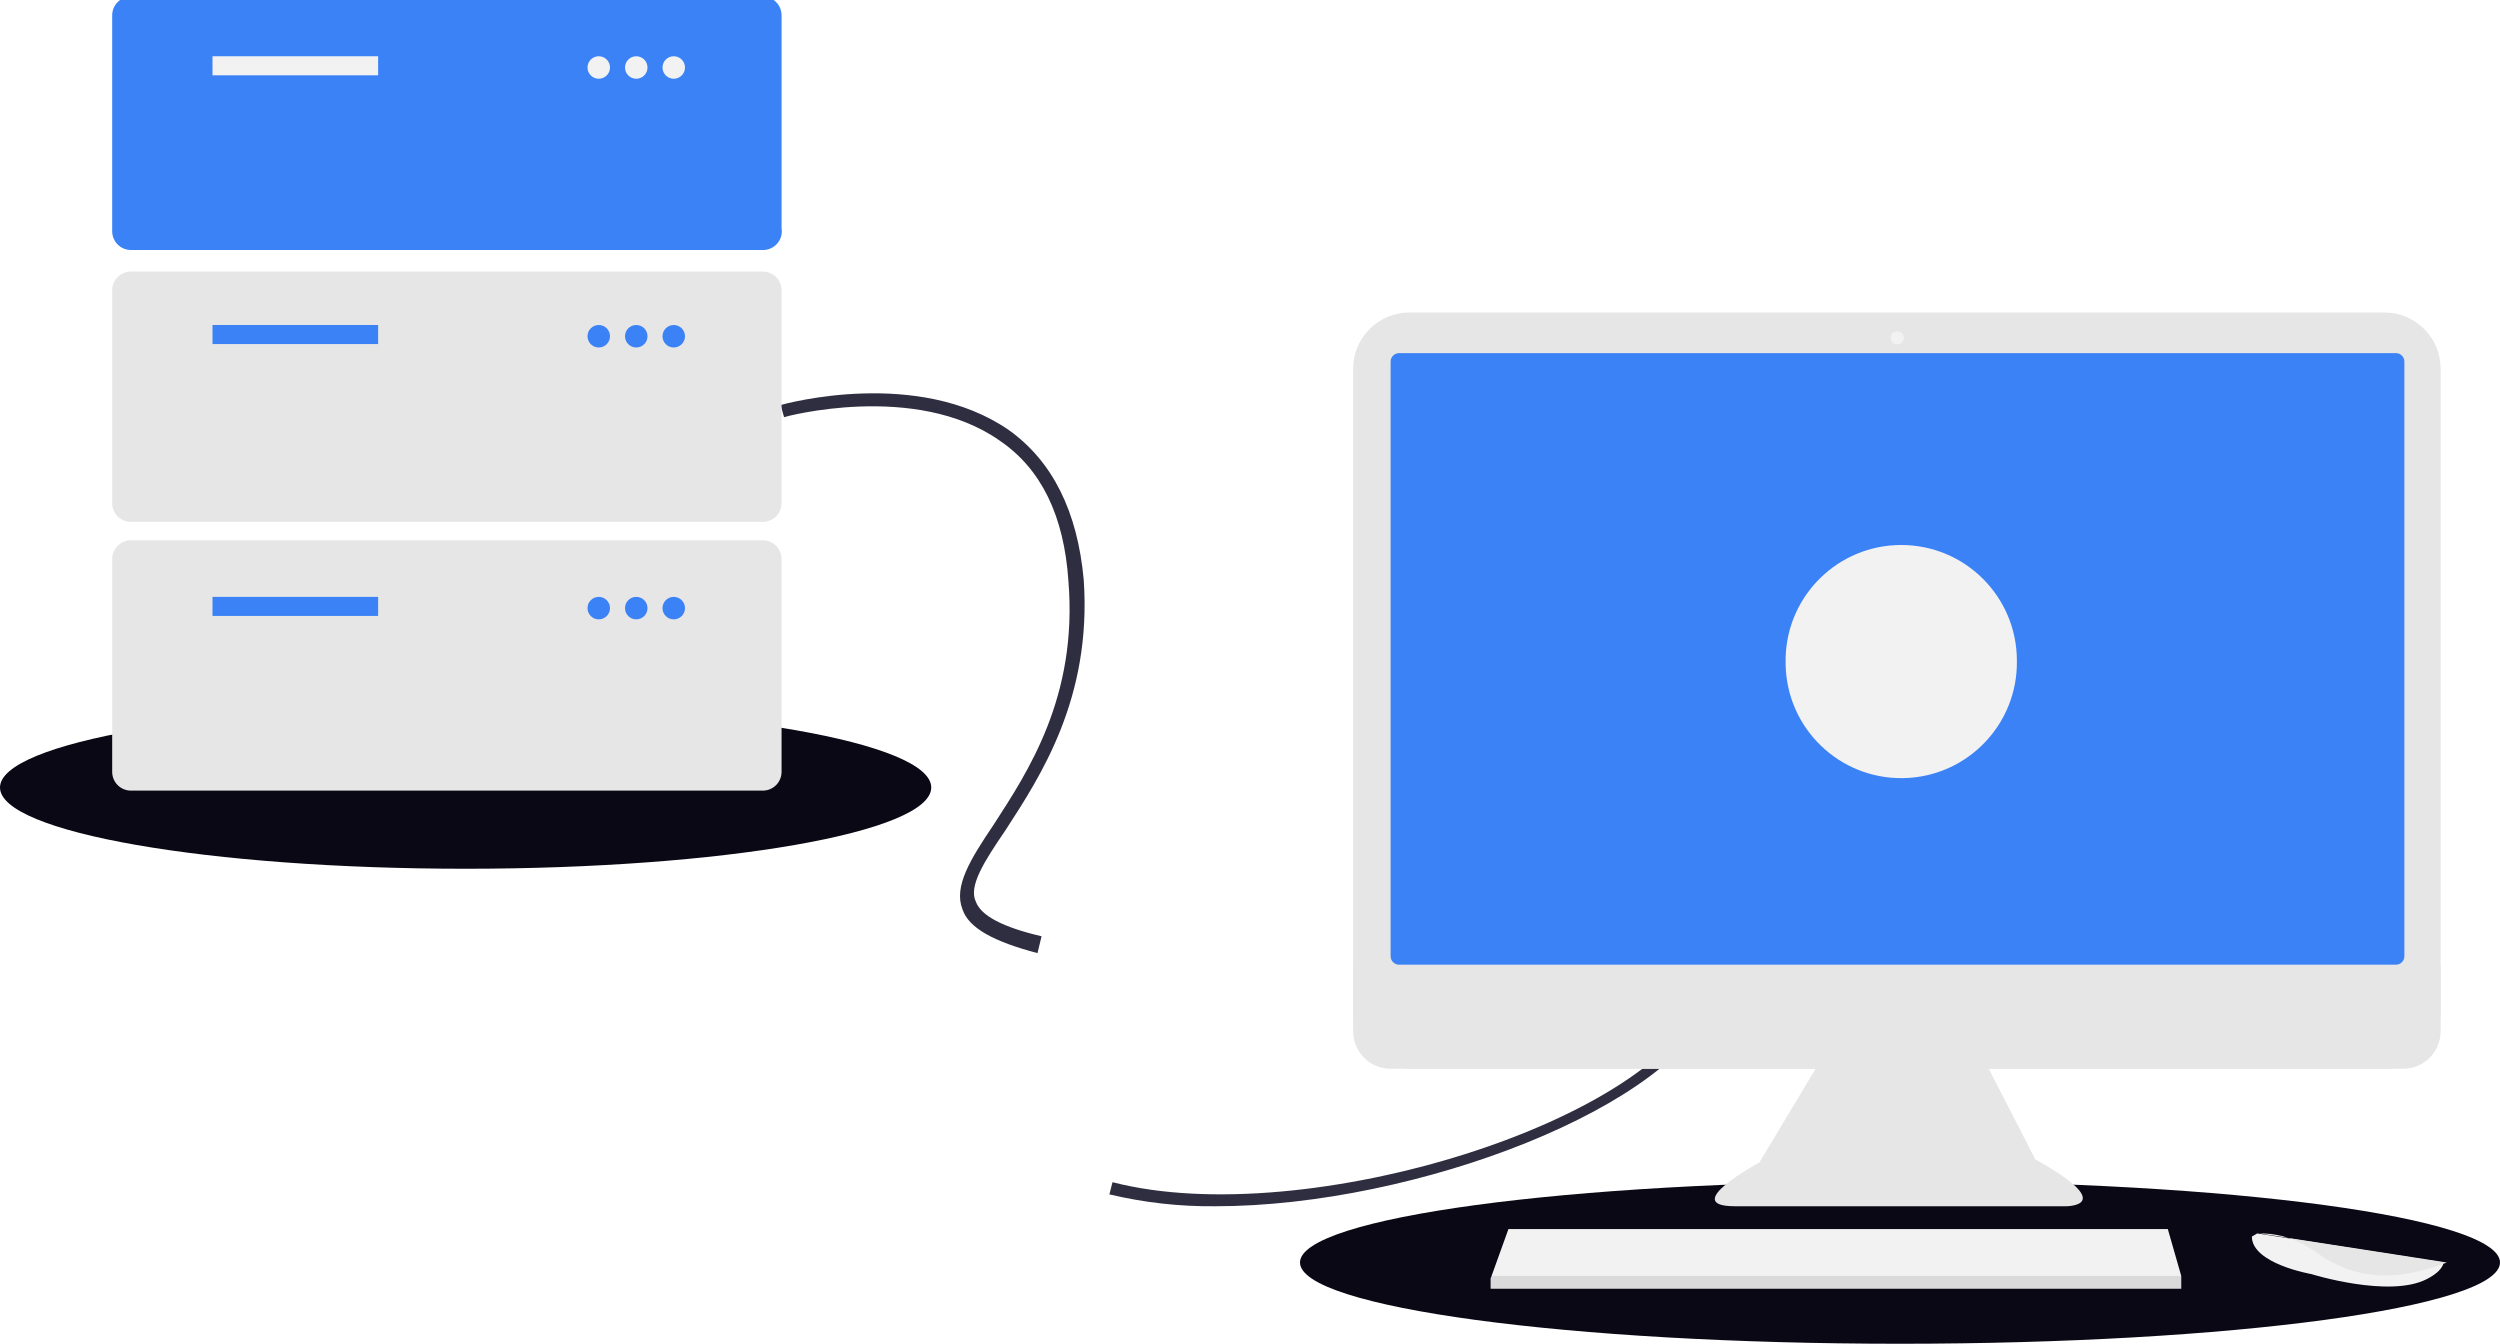
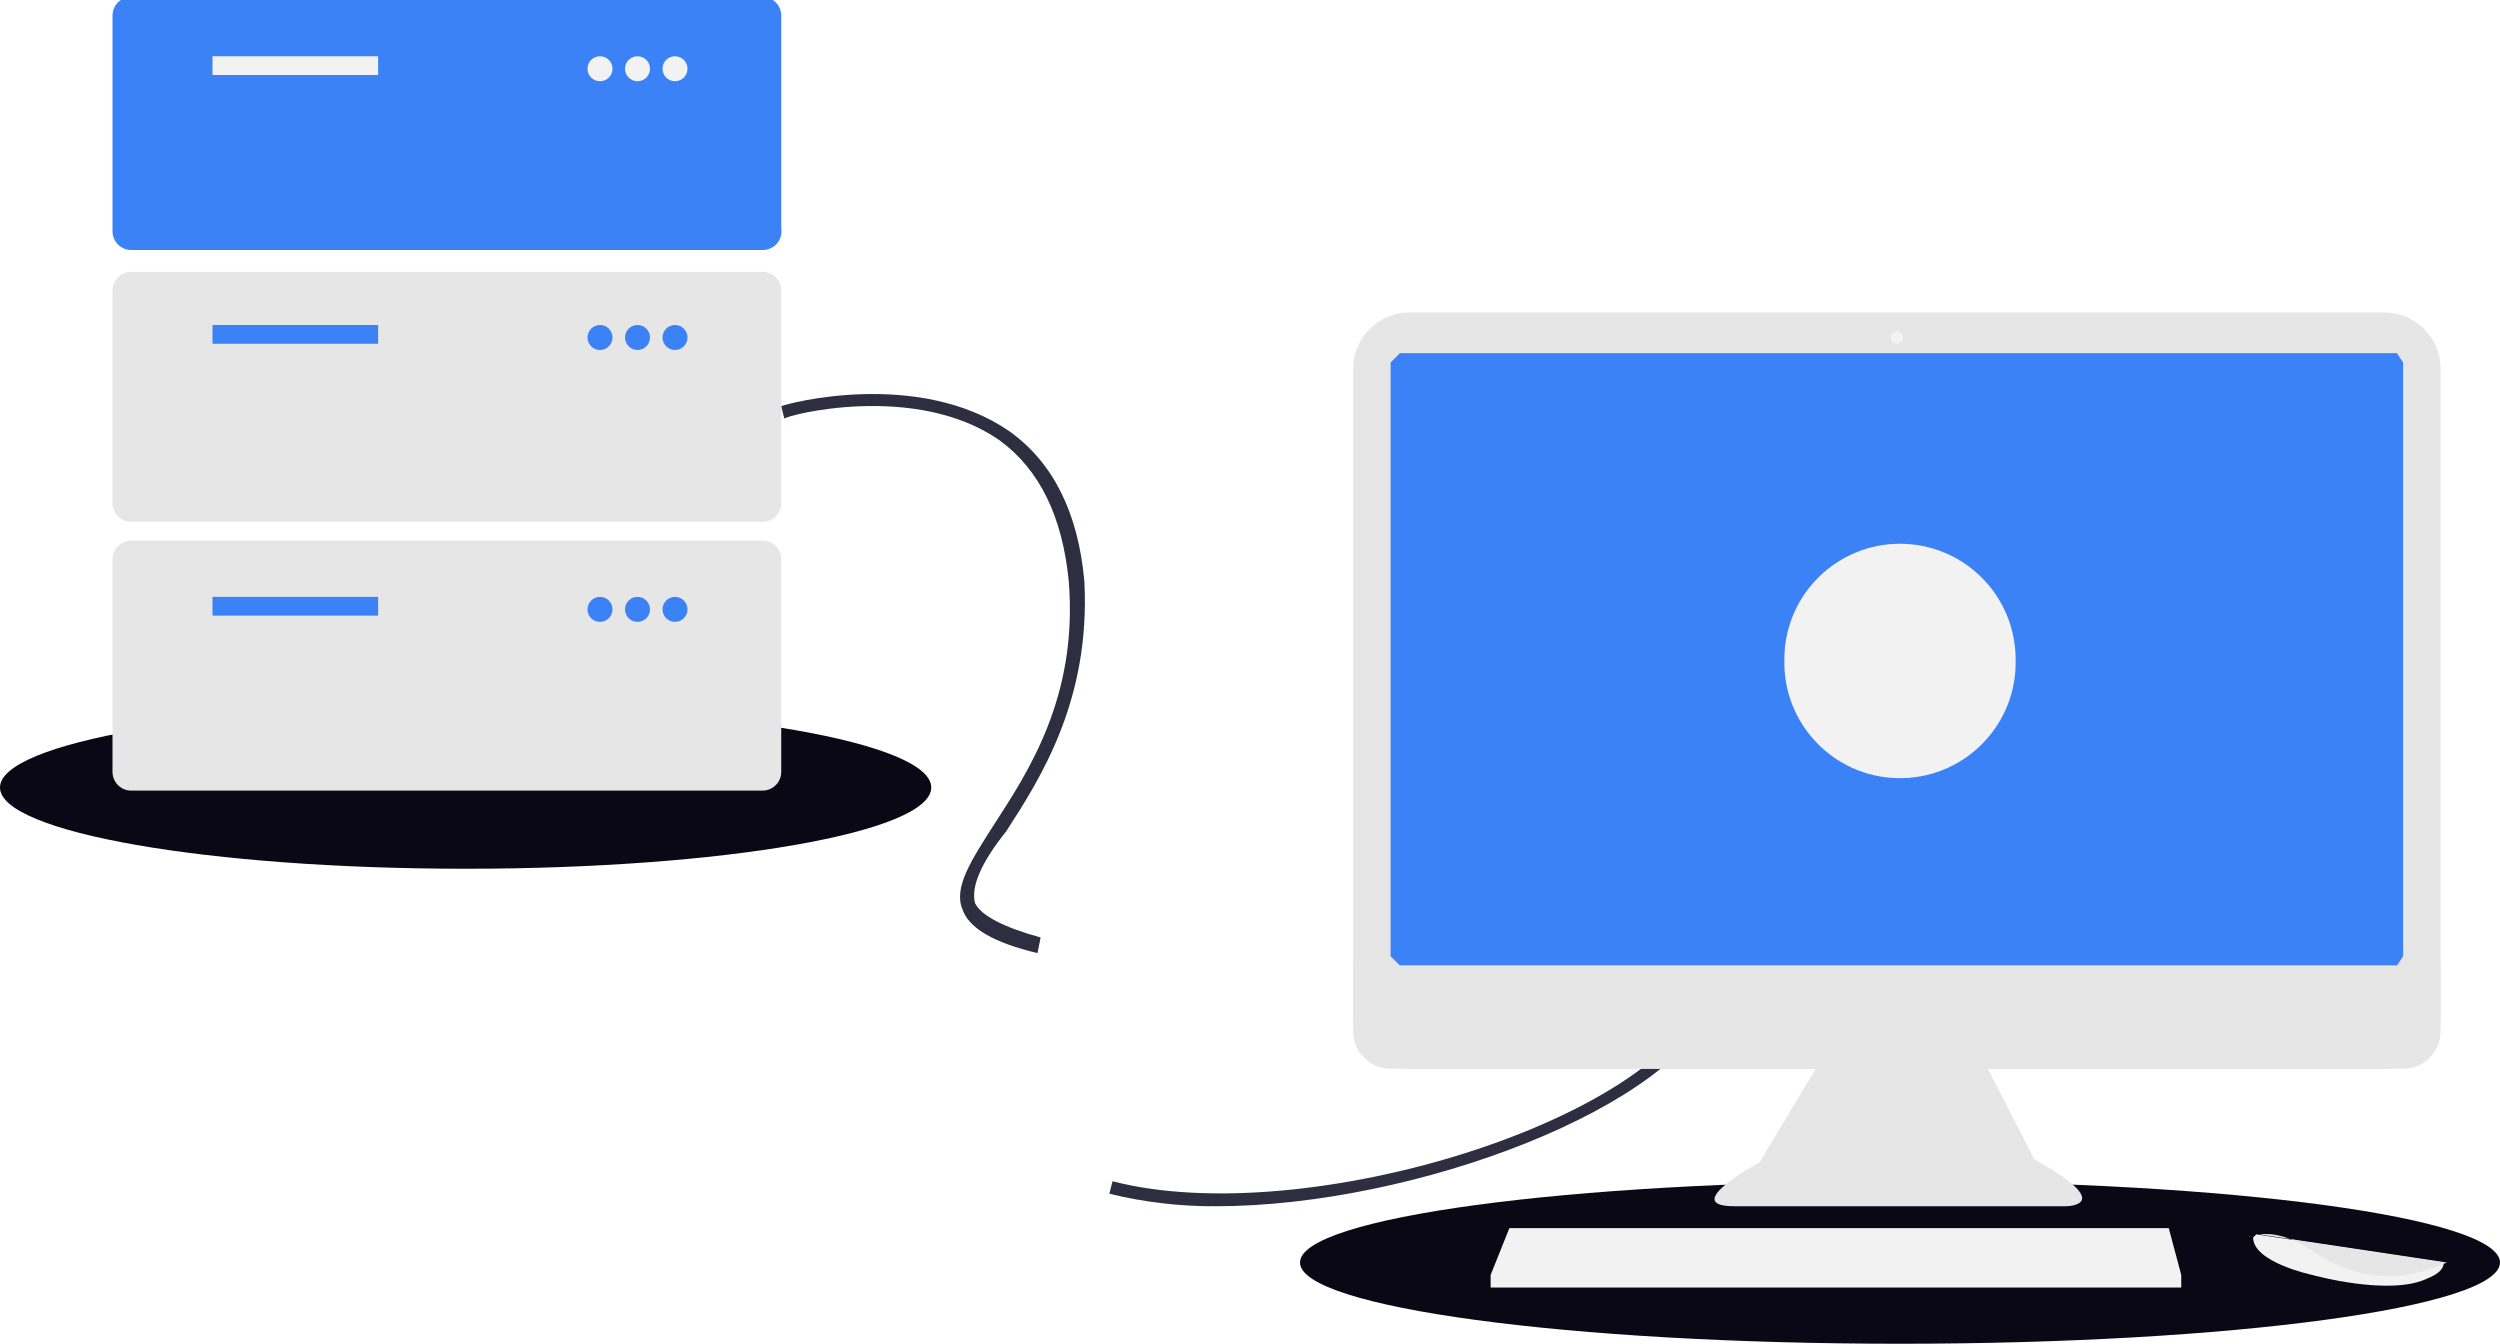
<svg xmlns="http://www.w3.org/2000/svg" width="800" height="430" viewBox="0 0 800 430">
  <g transform="translate(-369 -255)">
    <ellipse cx="149" cy="26" fill="#090814" rx="149" ry="26" transform="translate(369 481)" />
    <ellipse cx="192" cy="26" fill="#090814" rx="192" ry="26" transform="translate(785 633)" />
-     <path fill="#2f2e41" d="M758 641a140 140 0 0 1-34-3.8l1-3.9c62 16 176-20 189-60l3.9 1.2C906 609 822 641 758 641m-57-81c-14-3.7-22-8-24-14-2.9-7.3 2.5-16 9.9-27 11-17 27-41 24-78q-2.1-31.5-22-45c-27-19-69-7.6-69-7.5l-1.1-3.9c1.8-.5 44-12 73 8q21 15 24 48c2.6 38-14 63-25 80-6.8 10-12 18-9.5 23q2.5 6.7 21 11Z" />
-     <path fill="#e6e6e6" d="m953 592-21 35s-26 14-7.8 14h106s17 0-9.9-15l-19-37Z" />
+     <path fill="#2f2e41" d="M758 641a140 140 0 0 1-34-4l1-4c62 16 176-20 189-60l4 2c-12 34-96 66-160 66m-57-81q-21-5-24-14c-3-7 3-16 10-27 11-17 27-41 24-78q-3-31-22-45c-27-19-69-8-69-7l-1-4c2-1 44-12 73 8q21 15 24 48c2 38-14 63-25 80q-12 15-10 23 3 6 21 11Z" />
+     <path fill="#e6e6e6" d="m953 592-21 35s-26 14-8 14h106s17 0-10-15l-19-37Z" />
    <rect width="348" height="242" fill="#e6e6e6" rx="18" transform="translate(802 355)" />
-     <path fill="#3b82f6" d="M816.7 368h319a2.7 2.7 0 0 1 2.7 2.7V561a2.7 2.7 0 0 1-2.7 2.7h-319a2.7 2.7 0 0 1-2.7-2.7V370.7a2.7 2.7 0 0 1 2.7-2.7" />
-     <circle cx="2.1" cy="2.1" r="2.1" fill="#f2f2f2" transform="translate(974 361)" />
+     <path fill="#3b82f6" d="M817 368h319l2 3v190l-2 3H817l-3-3V371z" />
+     <circle cx="2" cy="2" r="2" fill="#f2f2f2" transform="translate(974 361)" />
    <path fill="#e6e6e6" d="M1150 564v21a12 12 0 0 1-12 12H814a12 12 0 0 1-12-12v-21Z" />
-     <path fill="#f2f2f2" d="M1067 663.3v4.1H846v-3.3l.3-.8 5.4-15h211Zm84-4.3c-.4 1.7-1.9 3.5-5.4 5.3-12 6.2-37-1.6-37-1.6s-19-3.3-19-12l1.7-1" />
-     <path fill="#e6e6e6" d="M1152 659c-15 5.8-29 6.2-42-3.4-7-4.8-13-6-18-5.9" />
-     <path d="M1067 663.3v4.1H846v-3.3l.3-.8Z" opacity=".1" />
-     <path fill="#3b82f6" d="M613 335H411a6 6 0 0 1-6.1-6.1V260a6 6 0 0 1 6.1-6.1h202a6 6 0 0 1 6.1 6.1v68a6 6 0 0 1-6.1 7" />
-     <path fill="#f2f2f2" d="M437 273h53v6.1h-53z" />
-     <circle cx="3.6" cy="3.6" r="3.6" fill="#f2f2f2" transform="translate(557 273)" />
-     <circle cx="3.6" cy="3.6" r="3.6" fill="#f2f2f2" transform="translate(569 273)" />
-     <circle cx="3.6" cy="3.6" r="3.6" fill="#f2f2f2" transform="translate(581 273)" />
-     <path fill="#e6e6e6" d="M613 422H411a6 6 0 0 1-6.1-6.1V348a6 6 0 0 1 6.1-6.1h202a6 6 0 0 1 6.1 6.1v68a6 6 0 0 1-6.1 6" />
-     <path fill="#3b82f6" d="M437 359h53v6.1h-53z" />
-     <circle cx="3.6" cy="3.6" r="3.6" fill="#3b82f6" transform="translate(557 359)" />
-     <circle cx="3.6" cy="3.6" r="3.6" fill="#3b82f6" transform="translate(569 359)" />
-     <circle cx="3.6" cy="3.6" r="3.6" fill="#3b82f6" transform="translate(581 359)" />
-     <path fill="#e6e6e6" d="M613 508H411a6 6 0 0 1-6.1-6.1V434a6 6 0 0 1 6.1-6.1h202a6 6 0 0 1 6.1 6.1v68a6 6 0 0 1-6.1 6" />
-     <path fill="#3b82f6" d="M437 446h53v6.1h-53z" />
-     <circle cx="3.6" cy="3.6" r="3.6" fill="#3b82f6" transform="translate(557 446)" />
-     <circle cx="3.6" cy="3.6" r="3.6" fill="#3b82f6" transform="translate(569 446)" />
-     <circle cx="3.6" cy="3.6" r="3.6" fill="#3b82f6" transform="translate(581 446)" />
+     <path fill="#f2f2f2" d="M1067 663v4H846v-4l6-15h211Zm84-4q0 3-5 5c-12 6-37-1-37-1s-19-4-19-12l1-1" />
+     <path fill="#e6e6e6" d="M1152 659q-22 10-42-3-10-7-18-6" />
+     <path fill="#3b82f6" d="M613 335H411a6 6 0 0 1-6-6v-69a6 6 0 0 1 6-6h202a6 6 0 0 1 6 6v68a6 6 0 0 1-6 7" />
+     <path fill="#f2f2f2" d="M437 273h53v6h-53z" />
+     <circle cx="4" cy="4" r="4" fill="#f2f2f2" transform="translate(557 273)" />
+     <circle cx="4" cy="4" r="4" fill="#f2f2f2" transform="translate(569 273)" />
+     <circle cx="4" cy="4" r="4" fill="#f2f2f2" transform="translate(581 273)" />
+     <path fill="#e6e6e6" d="M613 422H411a6 6 0 0 1-6-6v-68a6 6 0 0 1 6-6h202a6 6 0 0 1 6 6v68a6 6 0 0 1-6 6" />
+     <path fill="#3b82f6" d="M437 359h53v6h-53z" />
+     <circle cx="4" cy="4" r="4" fill="#3b82f6" transform="translate(557 359)" />
+     <circle cx="4" cy="4" r="4" fill="#3b82f6" transform="translate(569 359)" />
+     <circle cx="4" cy="4" r="4" fill="#3b82f6" transform="translate(581 359)" />
+     <path fill="#e6e6e6" d="M613 508H411a6 6 0 0 1-6-6v-68a6 6 0 0 1 6-6h202a6 6 0 0 1 6 6v68a6 6 0 0 1-6 6" />
+     <path fill="#3b82f6" d="M437 446h53v6h-53z" />
+     <circle cx="4" cy="4" r="4" fill="#3b82f6" transform="translate(557 446)" />
+     <circle cx="4" cy="4" r="4" fill="#3b82f6" transform="translate(569 446)" />
+     <circle cx="4" cy="4" r="4" fill="#3b82f6" transform="translate(581 446)" />
    <path fill="none" d="M933 422h89v89h-89Z" />
-     <path fill="#f2f2f2" d="M977.4 429.4a37 37 0 0 1 37 37 37 37 0 1 1-74 1.2v-2.2a37 37 0 0 1 37-36m0 48" />
+     <path fill="#f2f2f2" d="M977 429a37 37 0 0 1 37 37 37 37 0 1 1-74 2v-3a37 37 0 0 1 37-36m0 48" />
  </g>
</svg>
